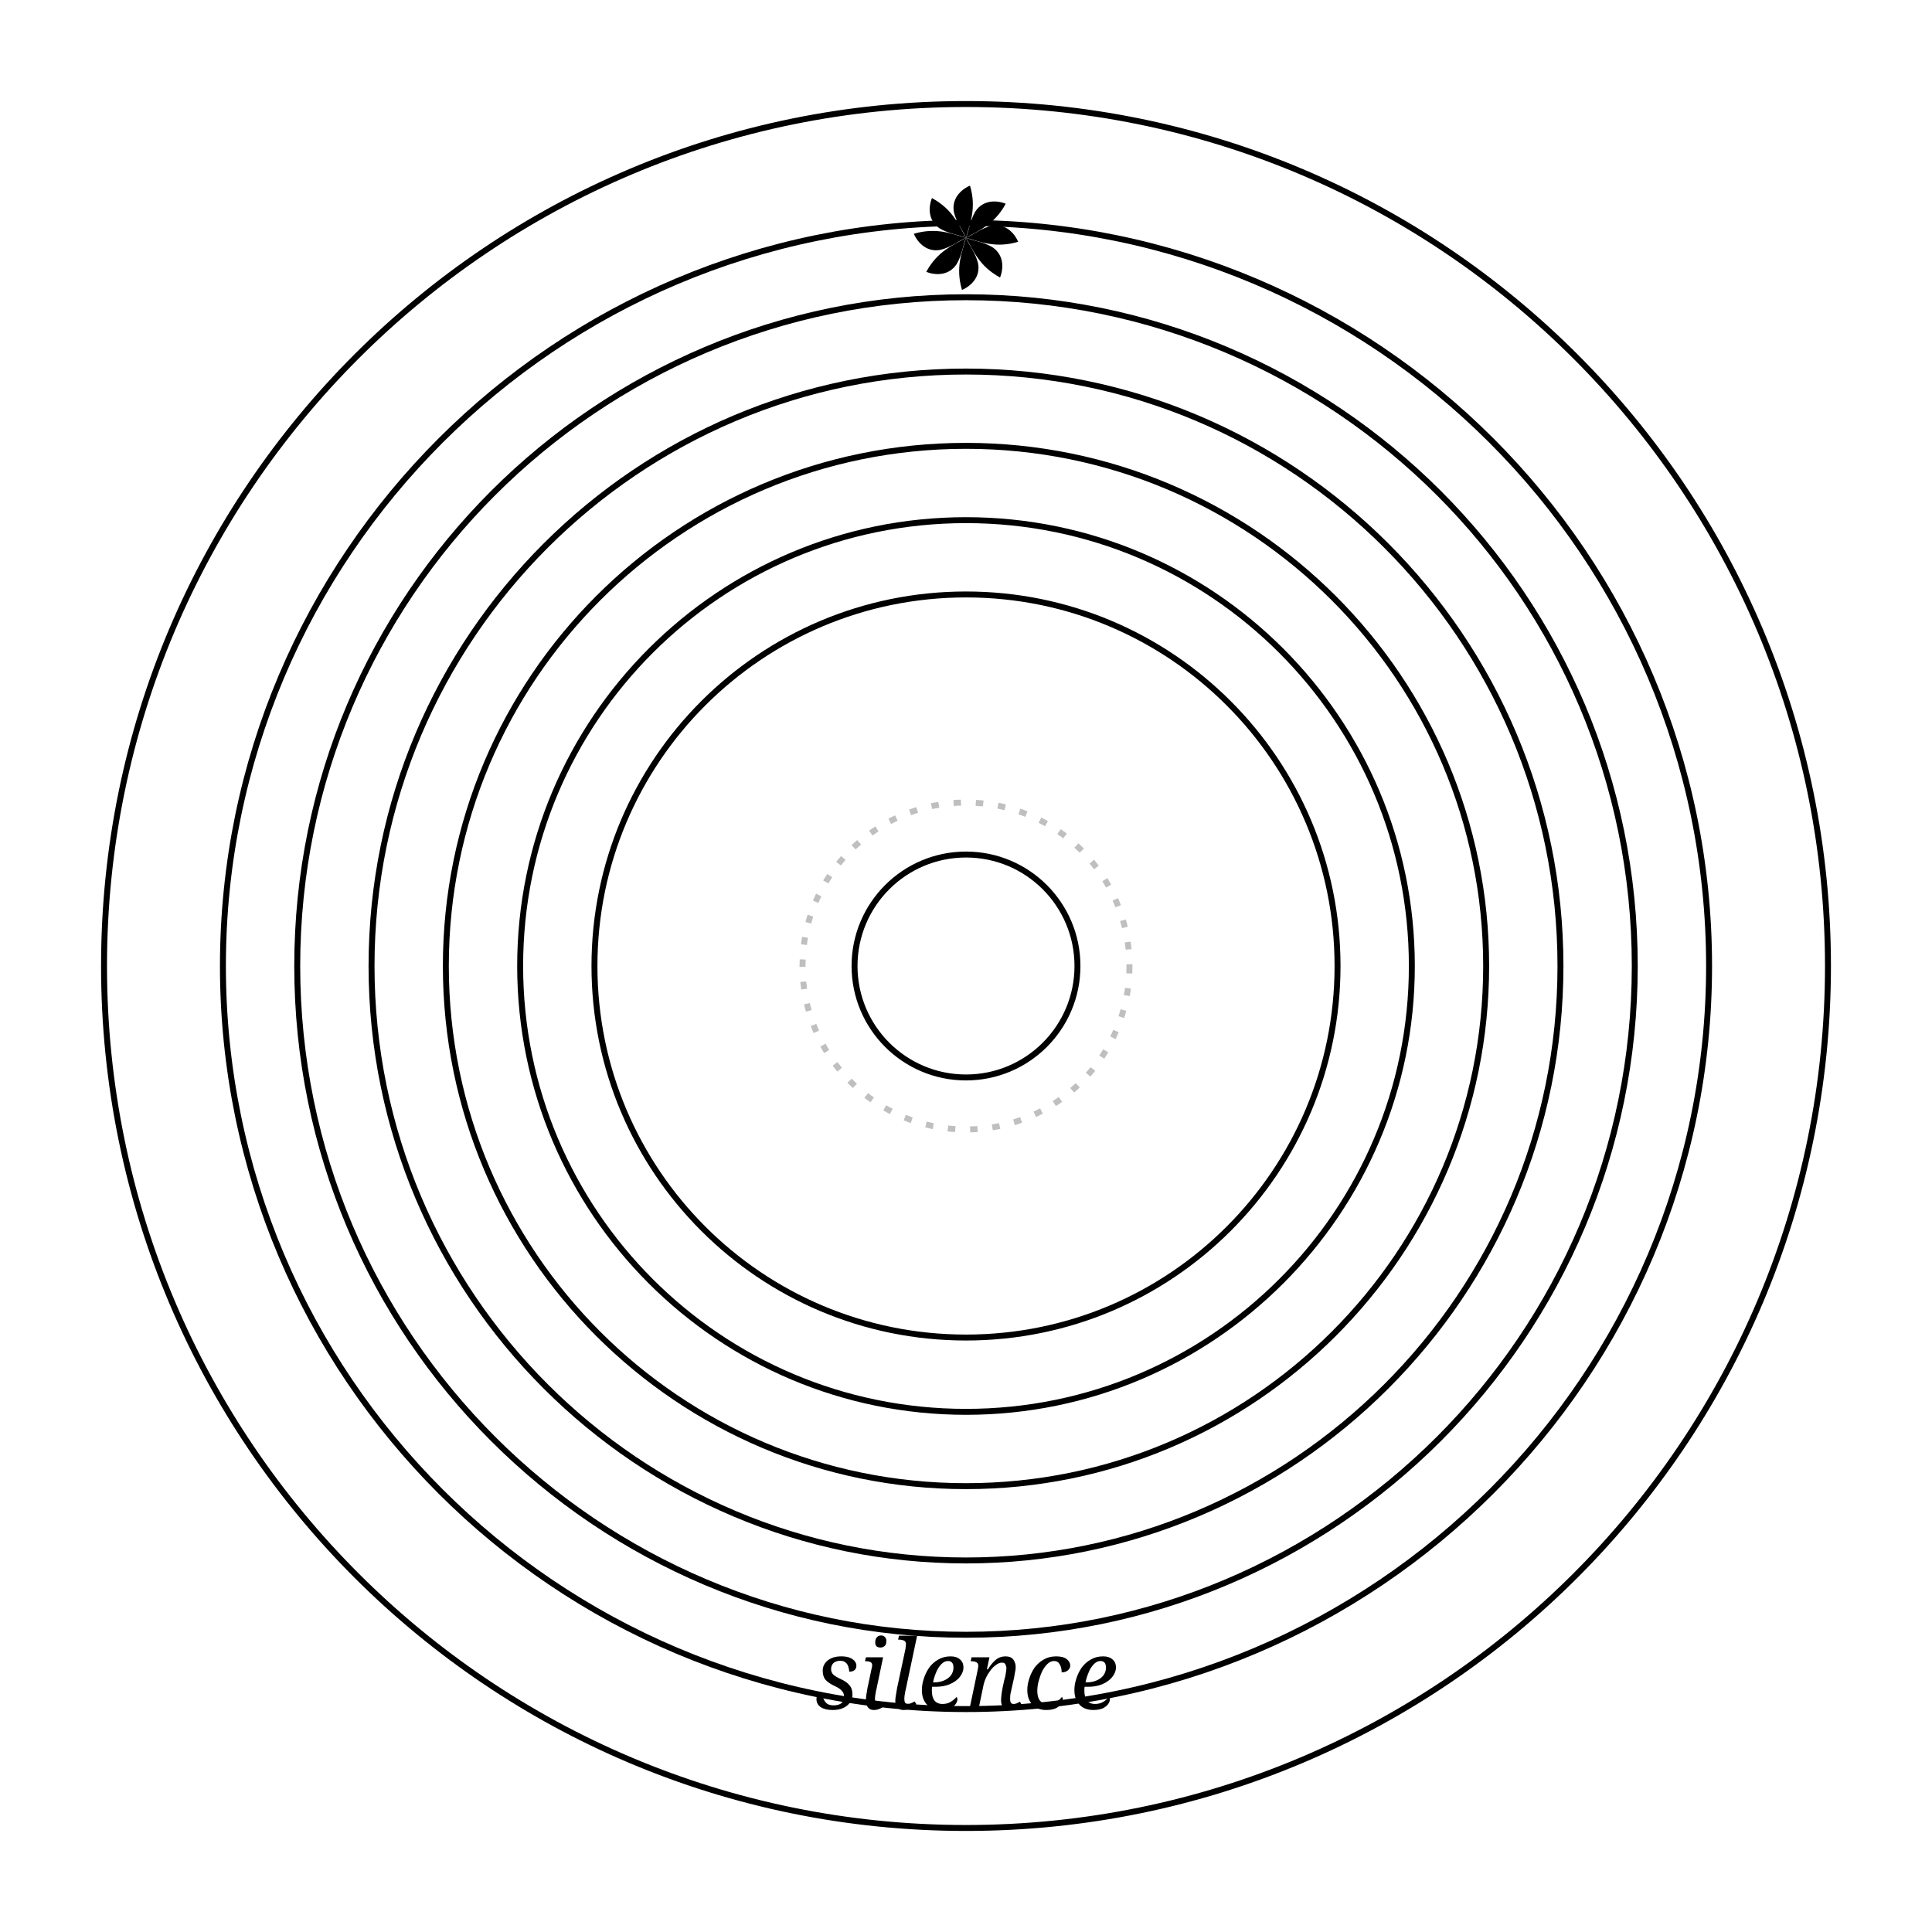
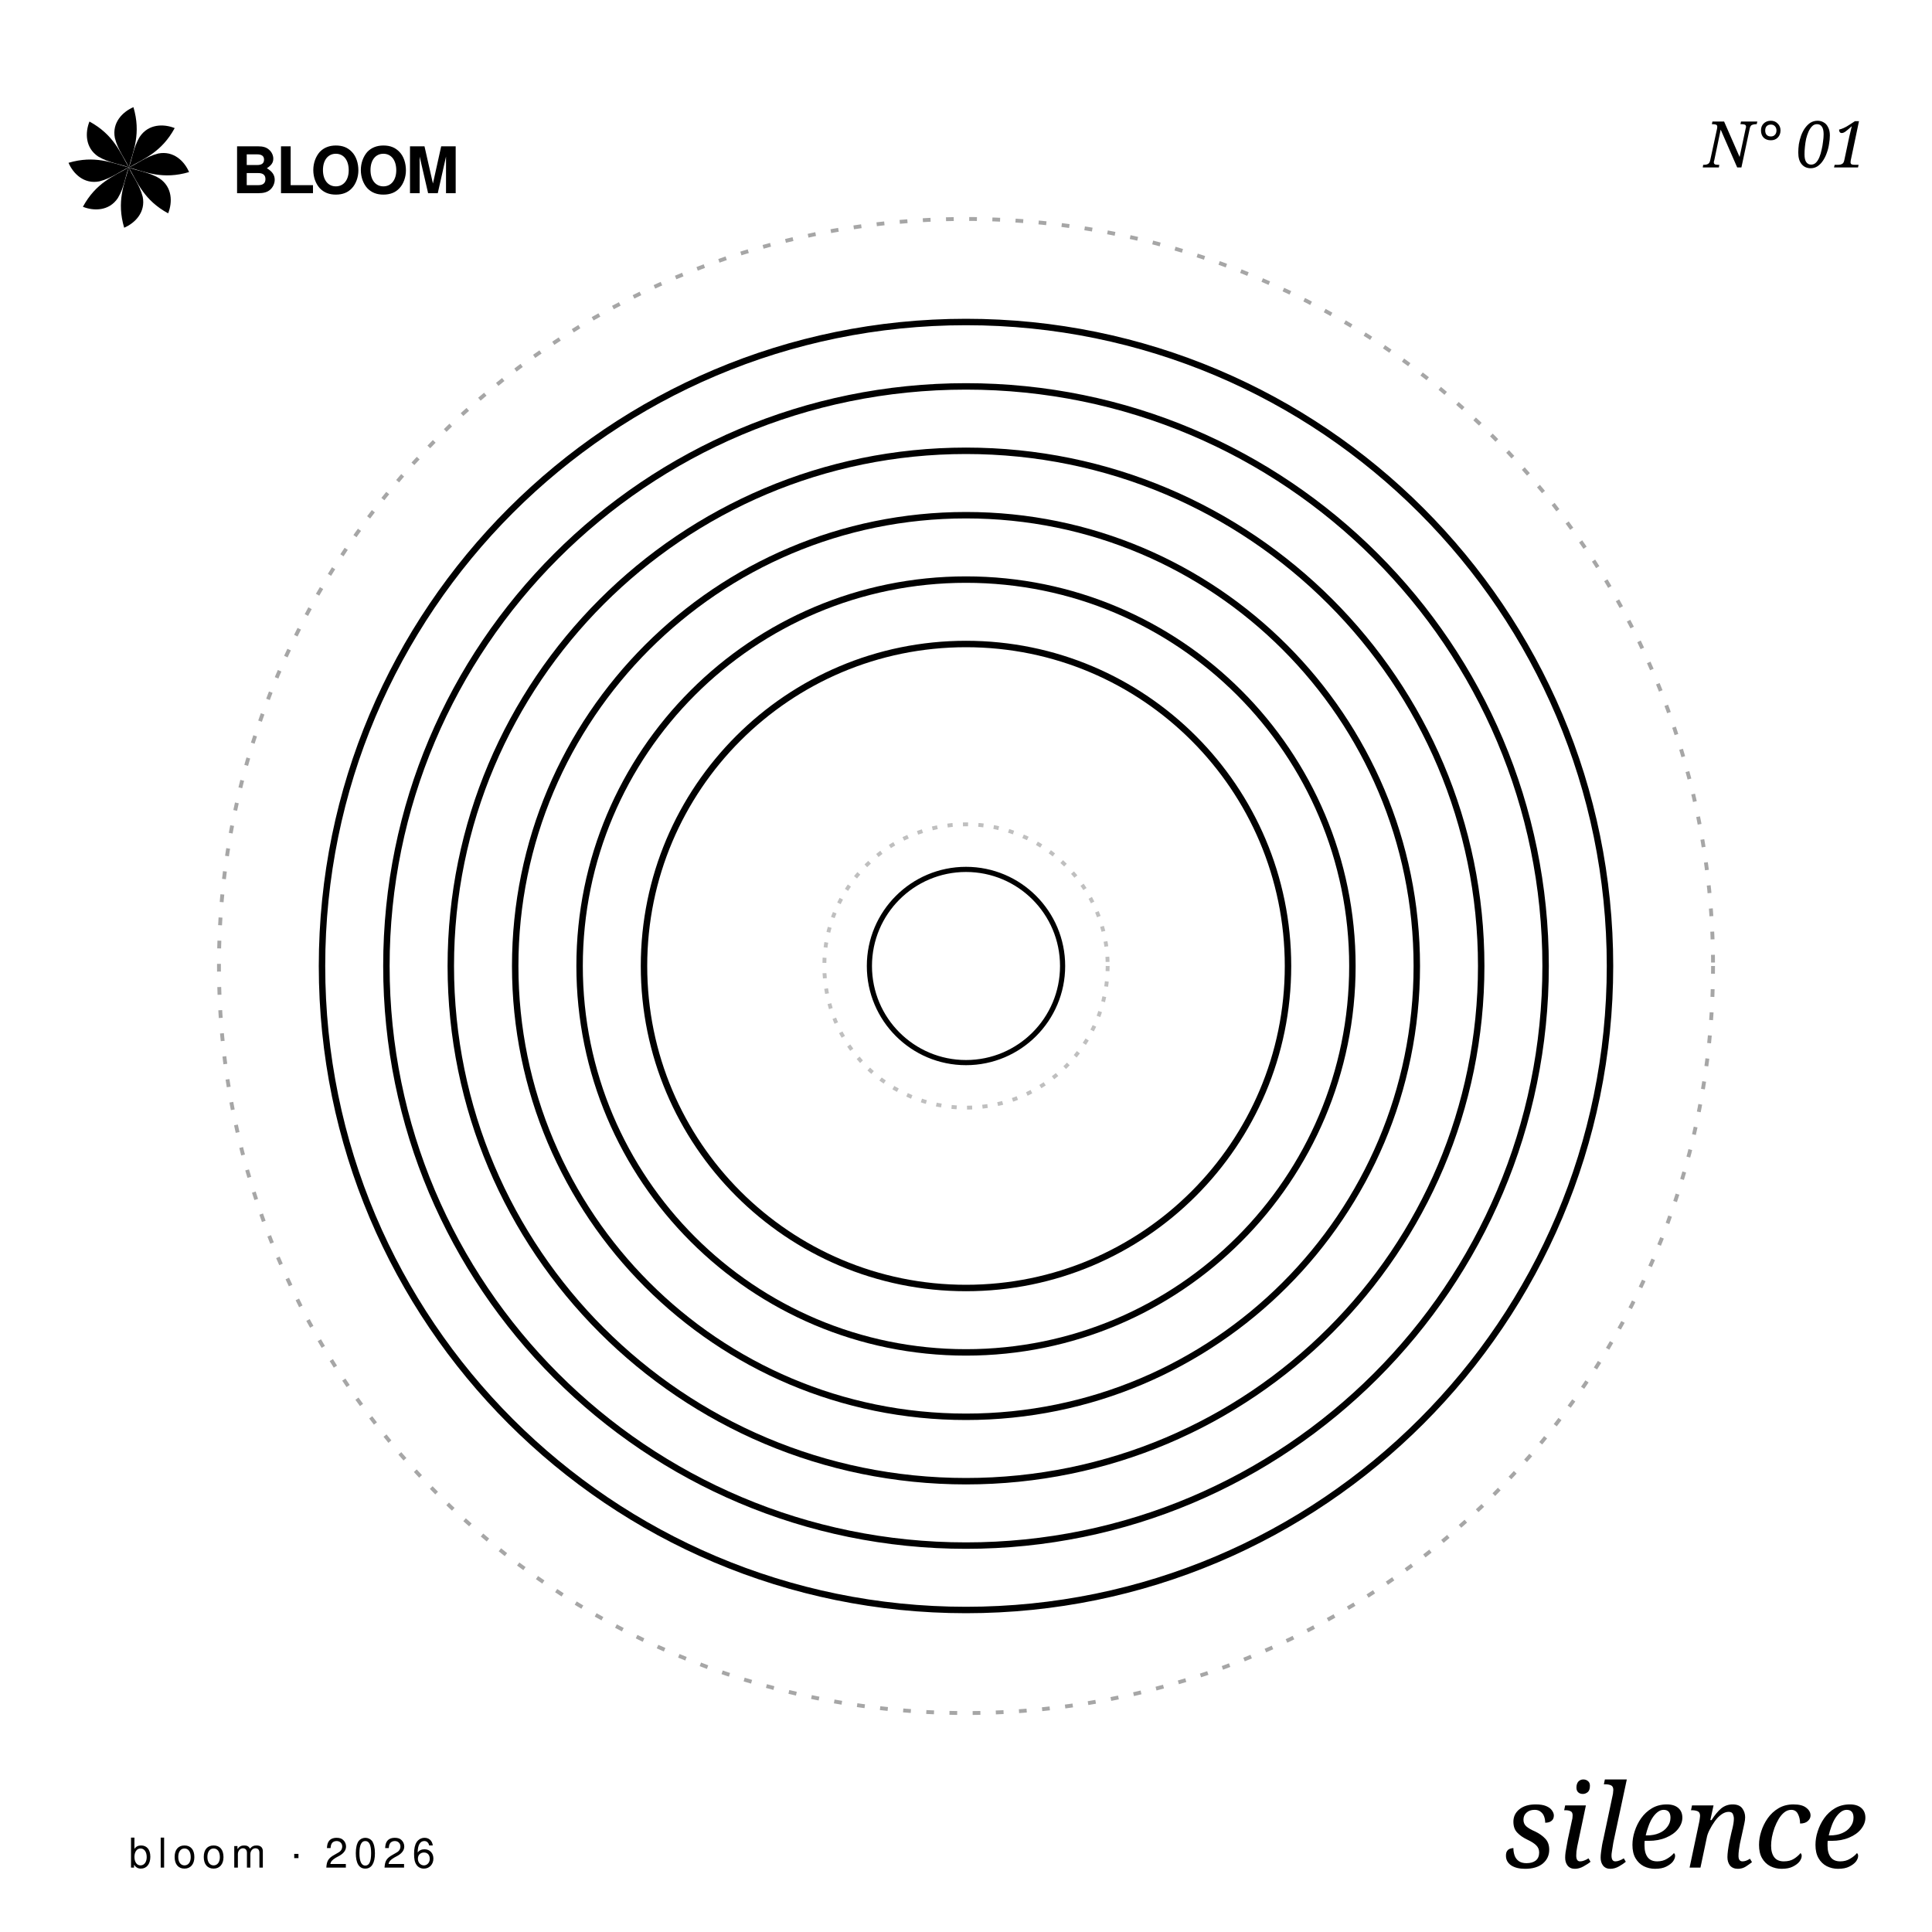
- <svg xmlns="http://www.w3.org/2000/svg" viewBox="-65 -65 130 130" width="480" height="480">
-   <g fill="none" stroke="#000" stroke-width="0.4">
-     <circle r="58" />
-     <circle r="7.5" />
-     <circle r="11" stroke-dasharray="0.5,1" opacity="0.25" />
+ <svg xmlns="http://www.w3.org/2000/svg" viewBox="-75 -75 150 150" width="600" height="600">
+   <circle r="58" fill="none" stroke="#000" stroke-width="0.3" stroke-dasharray="0.6,1.2" opacity="0.35" />
+   <circle r="7.5" fill="none" stroke="#000" stroke-width="0.4" />
+   <circle r="11" fill="none" stroke="#000" stroke-width="0.3" stroke-dasharray="0.4,0.8" opacity="0.25" />
+   <g fill="none" stroke="#000" stroke-width="0.5">
    <circle r="25" />
    <circle r="30" />
    <circle r="35" />
    <circle r="40" />
    <circle r="45" />
    <circle r="50" />
  </g>
-   <text x="0" y="50" text-anchor="middle" font-family="EB Garamond, Georgia, serif" font-style="italic" font-size="6.5" fill="#000">silence</text>
-   <g transform="translate(0 -49) scale(0.045)">
-     <path d="M 0,0 C 6,-22 16,-44 6,-78 C -8,-72 -22,-58 -18,-38 C -14,-22 -4,-10 0,0 Z" fill="#000" stroke="none" transform="rotate(0)" />
-     <path d="M 0,0 C 6,-22 16,-44 6,-78 C -8,-72 -22,-58 -18,-38 C -14,-22 -4,-10 0,0 Z" fill="#000" stroke="none" transform="rotate(45)" />
-     <path d="M 0,0 C 6,-22 16,-44 6,-78 C -8,-72 -22,-58 -18,-38 C -14,-22 -4,-10 0,0 Z" fill="#000" stroke="none" transform="rotate(90)" />
-     <path d="M 0,0 C 6,-22 16,-44 6,-78 C -8,-72 -22,-58 -18,-38 C -14,-22 -4,-10 0,0 Z" fill="#000" stroke="none" transform="rotate(135)" />
-     <path d="M 0,0 C 6,-22 16,-44 6,-78 C -8,-72 -22,-58 -18,-38 C -14,-22 -4,-10 0,0 Z" fill="#000" stroke="none" transform="rotate(180)" />
-     <path d="M 0,0 C 6,-22 16,-44 6,-78 C -8,-72 -22,-58 -18,-38 C -14,-22 -4,-10 0,0 Z" fill="#000" stroke="none" transform="rotate(225)" />
-     <path d="M 0,0 C 6,-22 16,-44 6,-78 C -8,-72 -22,-58 -18,-38 C -14,-22 -4,-10 0,0 Z" fill="#000" stroke="none" transform="rotate(270)" />
-     <path d="M 0,0 C 6,-22 16,-44 6,-78 C -8,-72 -22,-58 -18,-38 C -14,-22 -4,-10 0,0 Z" fill="#000" stroke="none" transform="rotate(315)" />
+   <g transform="translate(-65 -62)">
+     <g transform="scale(0.06)">
+       <path d="M 0,0 C 6,-22 16,-44 6,-78 C -8,-72 -22,-58 -18,-38 C -14,-22 -4,-10 0,0 Z" fill="#000" stroke="none" transform="rotate(0)" />
+       <path d="M 0,0 C 6,-22 16,-44 6,-78 C -8,-72 -22,-58 -18,-38 C -14,-22 -4,-10 0,0 Z" fill="#000" stroke="none" transform="rotate(45)" />
+       <path d="M 0,0 C 6,-22 16,-44 6,-78 C -8,-72 -22,-58 -18,-38 C -14,-22 -4,-10 0,0 Z" fill="#000" stroke="none" transform="rotate(90)" />
+       <path d="M 0,0 C 6,-22 16,-44 6,-78 C -8,-72 -22,-58 -18,-38 C -14,-22 -4,-10 0,0 Z" fill="#000" stroke="none" transform="rotate(135)" />
+       <path d="M 0,0 C 6,-22 16,-44 6,-78 C -8,-72 -22,-58 -18,-38 C -14,-22 -4,-10 0,0 Z" fill="#000" stroke="none" transform="rotate(180)" />
+       <path d="M 0,0 C 6,-22 16,-44 6,-78 C -8,-72 -22,-58 -18,-38 C -14,-22 -4,-10 0,0 Z" fill="#000" stroke="none" transform="rotate(225)" />
+       <path d="M 0,0 C 6,-22 16,-44 6,-78 C -8,-72 -22,-58 -18,-38 C -14,-22 -4,-10 0,0 Z" fill="#000" stroke="none" transform="rotate(270)" />
+       <path d="M 0,0 C 6,-22 16,-44 6,-78 C -8,-72 -22,-58 -18,-38 C -14,-22 -4,-10 0,0 Z" fill="#000" stroke="none" transform="rotate(315)" />
+     </g>
+     <text x="8" y="2" font-family="Helvetica, Arial Black, sans-serif" font-weight="900" font-size="5" letter-spacing="-0.2" fill="#000">BLOOM</text>
  </g>
+   <text x="70" y="-62" text-anchor="end" font-family="EB Garamond, Georgia, serif" font-style="italic" font-size="5" fill="#000">N° 01</text>
+   <text x="-65" y="70" font-family="Helvetica, Arial, sans-serif" font-size="3.2" letter-spacing="0.15em" fill="#000">bloom · 2026</text>
+   <text x="70" y="70" text-anchor="end" font-family="EB Garamond, Georgia, serif" font-style="italic" font-size="9" fill="#000">silence</text>
</svg>
